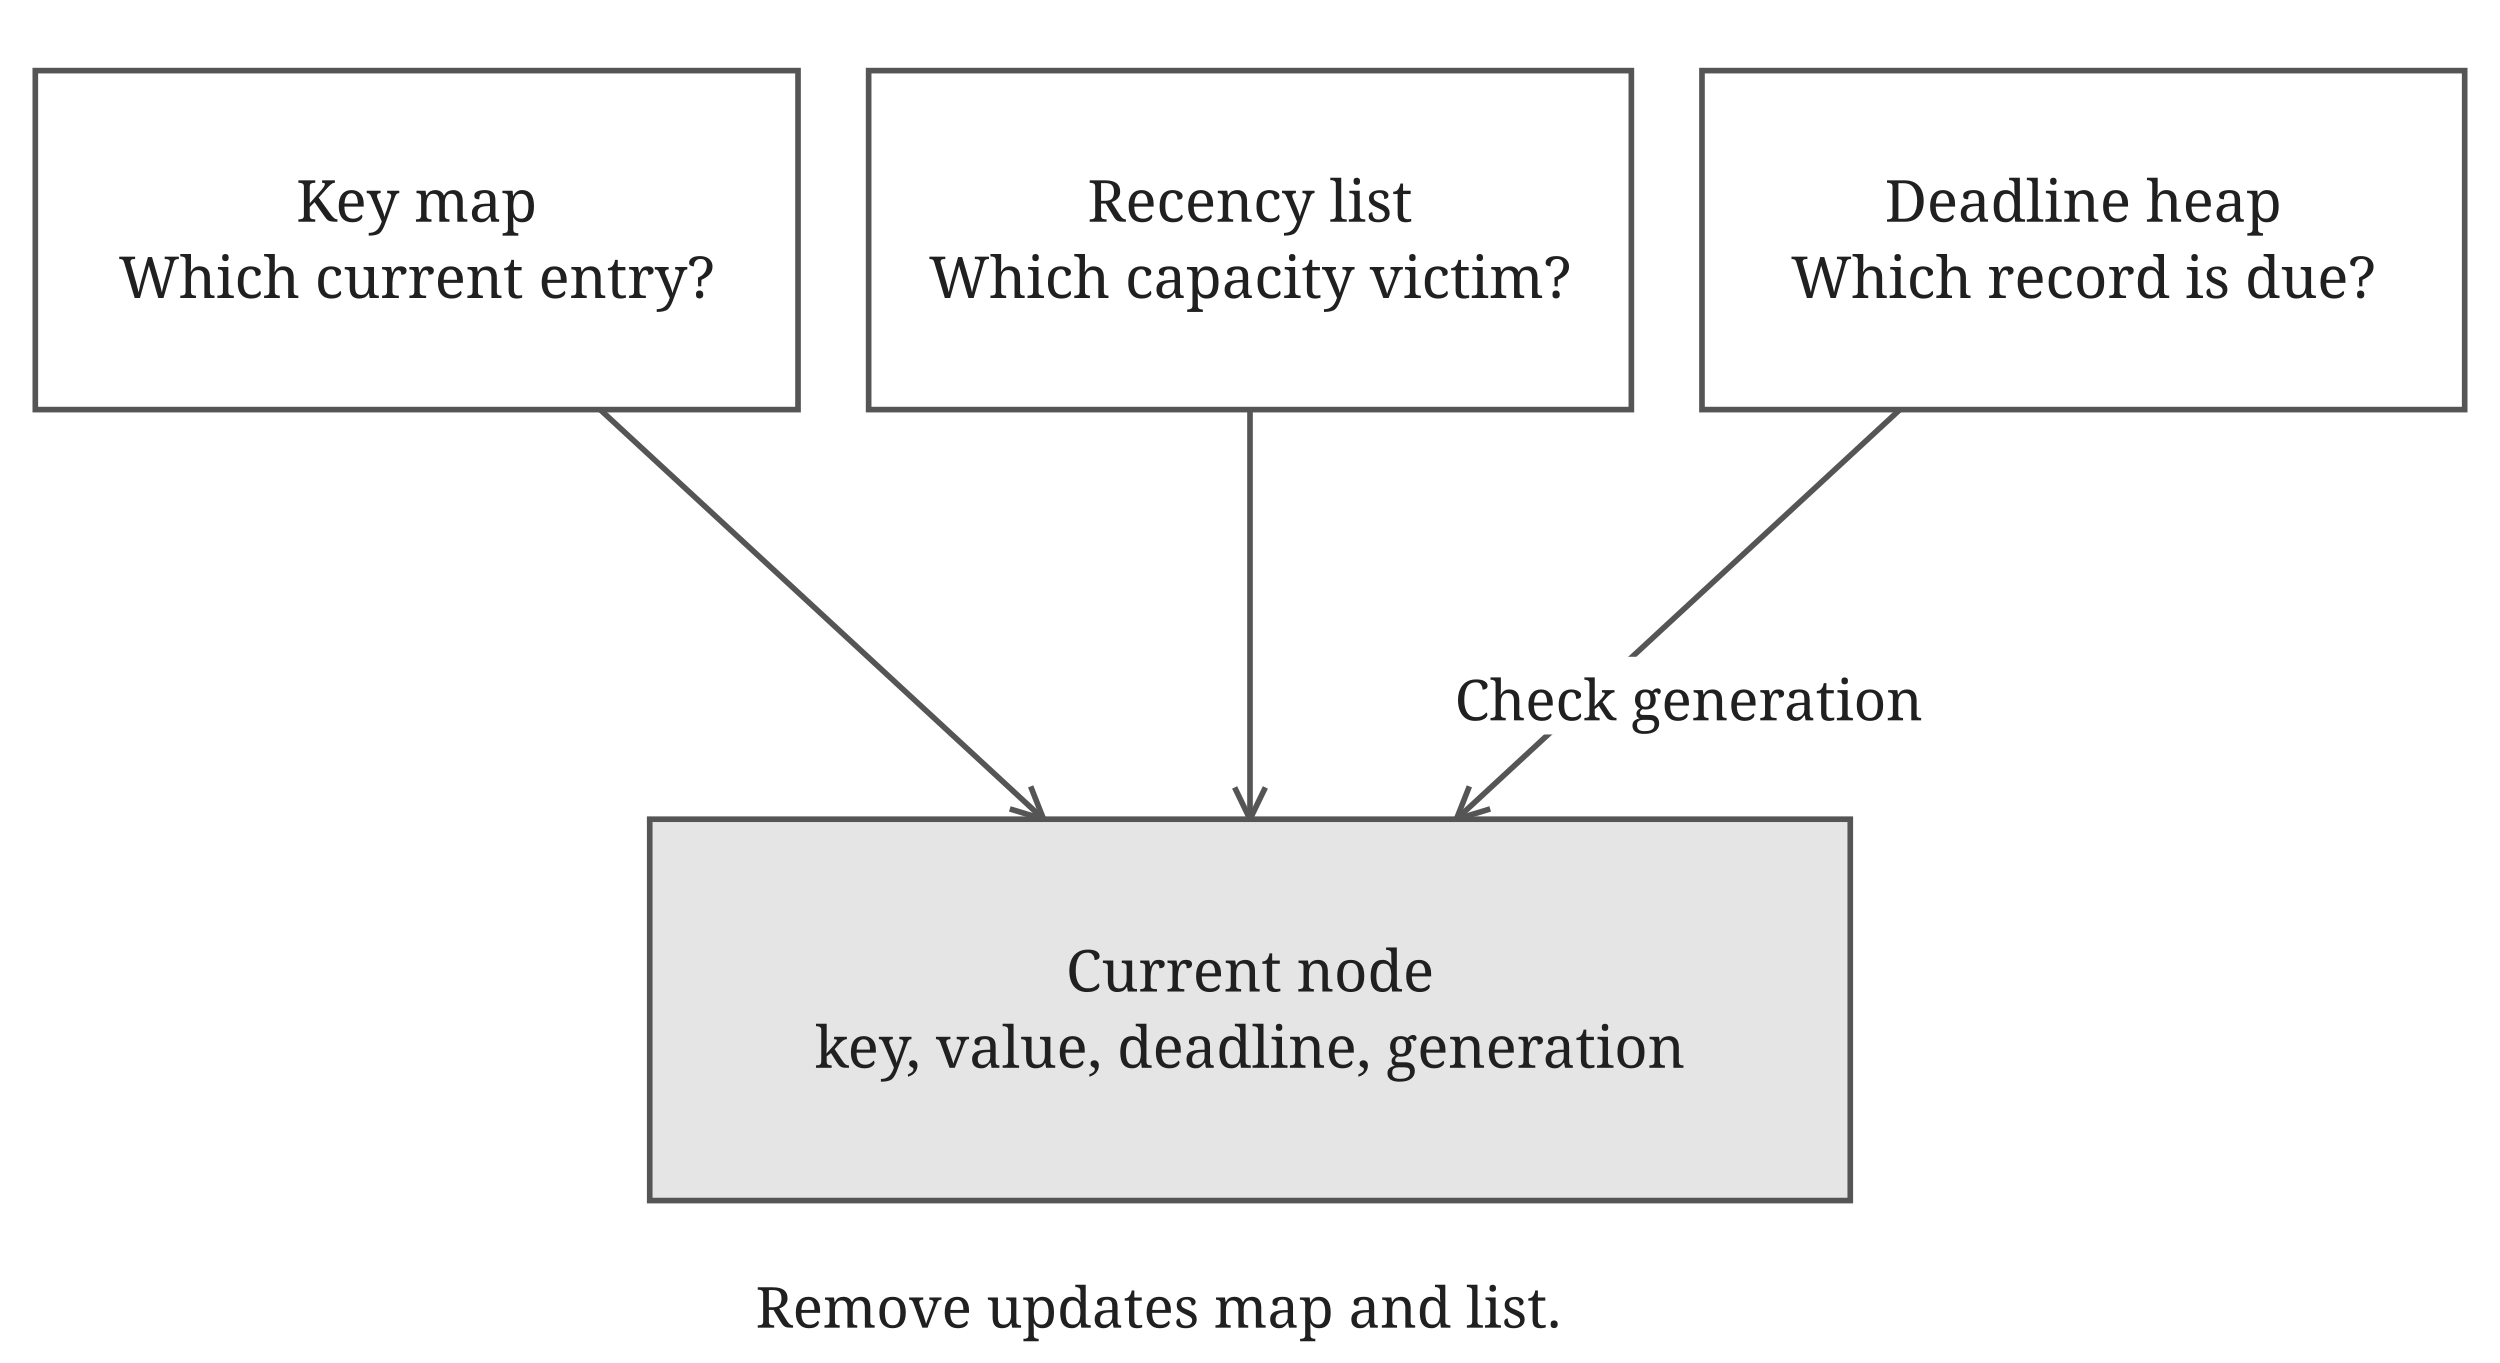
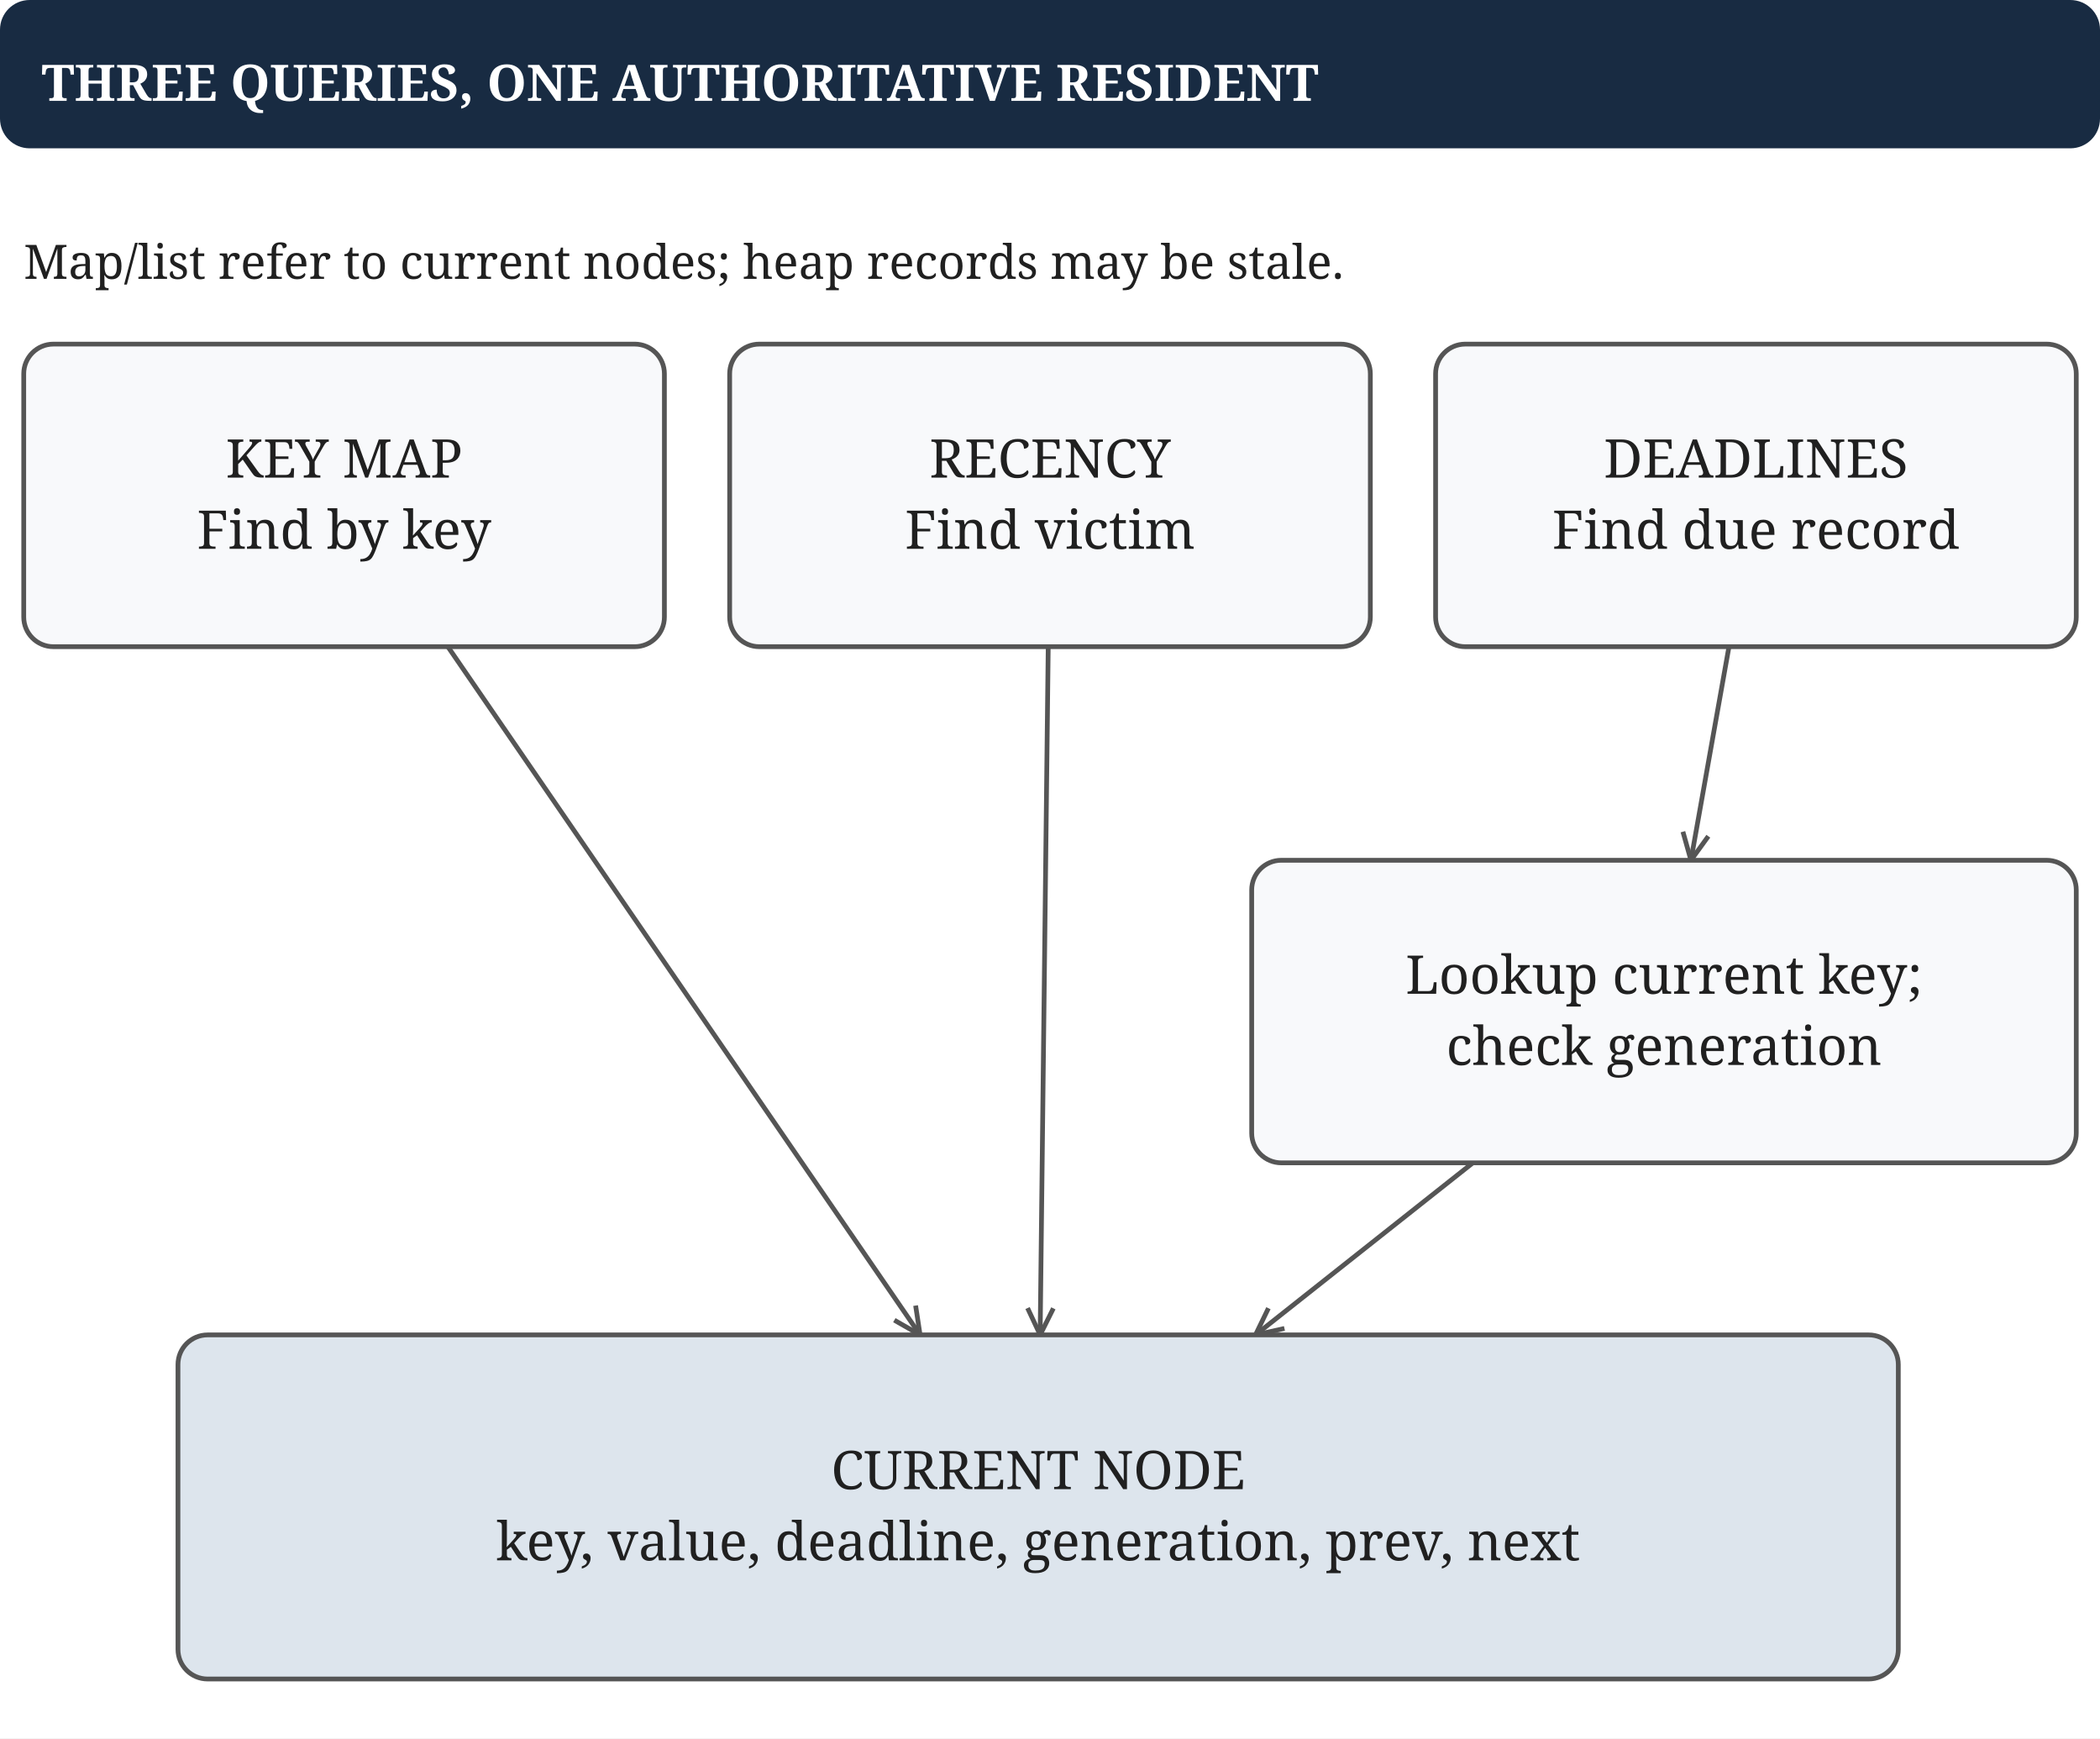
- <svg xmlns="http://www.w3.org/2000/svg" viewBox="0 0 354 193" role="img">
+ <svg xmlns="http://www.w3.org/2000/svg" viewBox="0 0 354 293" role="img">
  <rect width="100%" height="100%" fill="white" />
-   <line x1="84.982" y1="58.0" x2="147.771" y2="116.0" stroke="#555555" stroke-width="0.8" />
-   <line x1="147.771" y1="116.0" x2="145.939" y2="111.348" stroke="#555555" stroke-width="0.8" />
-   <line x1="147.771" y1="116.0" x2="142.988" y2="114.543" stroke="#555555" stroke-width="0.8" />
-   <line x1="177.0" y1="58.0" x2="177.0" y2="116.0" stroke="#555555" stroke-width="0.8" />
-   <line x1="177.0" y1="116.0" x2="179.175" y2="111.498" stroke="#555555" stroke-width="0.8" />
-   <line x1="177.0" y1="116.0" x2="174.825" y2="111.498" stroke="#555555" stroke-width="0.8" />
-   <line x1="269.018" y1="58.0" x2="206.229" y2="116.0" stroke="#555555" stroke-width="0.8" />
-   <line x1="206.229" y1="116.0" x2="211.012" y2="114.543" stroke="#555555" stroke-width="0.8" />
-   <line x1="206.229" y1="116.0" x2="208.061" y2="111.348" stroke="#555555" stroke-width="0.8" />
-   <rect x="5" y="10" width="108" height="48" fill="#ffffff" stroke="#555555" stroke-width="0.8" />
-   <text x="59.0" y="31.4" text-anchor="middle" fill="#202020" font-family="Georgia, serif" font-size="8.2">Key map</text>
-   <text x="59.0" y="42.2" text-anchor="middle" fill="#202020" font-family="Georgia, serif" font-size="8.2">Which current entry?</text>
-   <rect x="123" y="10" width="108" height="48" fill="#ffffff" stroke="#555555" stroke-width="0.8" />
-   <text x="177.0" y="31.4" text-anchor="middle" fill="#202020" font-family="Georgia, serif" font-size="8.2">Recency list</text>
-   <text x="177.0" y="42.2" text-anchor="middle" fill="#202020" font-family="Georgia, serif" font-size="8.2">Which capacity victim?</text>
-   <rect x="241" y="10" width="108" height="48" fill="#ffffff" stroke="#555555" stroke-width="0.8" />
-   <text x="295.0" y="31.4" text-anchor="middle" fill="#202020" font-family="Georgia, serif" font-size="8.2">Deadline heap</text>
-   <text x="295.0" y="42.2" text-anchor="middle" fill="#202020" font-family="Georgia, serif" font-size="8.2">Which record is due?</text>
-   <rect x="92" y="116" width="170" height="54" fill="#e5e5e5" stroke="#555555" stroke-width="0.8" />
-   <text x="177.0" y="140.4" text-anchor="middle" fill="#202020" font-family="Georgia, serif" font-size="8.2">Current node</text>
-   <text x="177.0" y="151.2" text-anchor="middle" fill="#202020" font-family="Georgia, serif" font-size="8.2">key, value, deadline, generation</text>
-   <rect x="204" y="93" width="65.496" height="11" fill="#ffffff" stroke="none" stroke-width="0.8" />
-   <text x="206" y="102" text-anchor="start" fill="#202020" font-family="Georgia, serif" font-size="8">Check generation</text>
-   <rect x="105" y="179" width="110.289" height="11" fill="#ffffff" stroke="none" stroke-width="0.8" />
-   <text x="107" y="188" text-anchor="start" fill="#202020" font-family="Georgia, serif" font-size="8">Remove updates map and list.</text>
+   <rect x="0" y="0" width="354" height="25" rx="5" fill="#182b42" stroke="none" stroke-width="0.8" />
+   <text x="7" y="17" text-anchor="start" fill="#ffffff" font-family="Georgia, serif" font-weight="bold" font-size="8.5">THREE QUERIES, ONE AUTHORITATIVE RESIDENT</text>
+   <line x1="75.499" y1="109.0" x2="155.1" y2="225.0" stroke="#555555" stroke-width="0.8" />
+   <line x1="155.1" y1="225.0" x2="154.346" y2="220.057" stroke="#555555" stroke-width="0.8" />
+   <line x1="155.1" y1="225.0" x2="150.759" y2="222.518" stroke="#555555" stroke-width="0.8" />
+   <line x1="176.701" y1="109.0" x2="175.34" y2="225.0" stroke="#555555" stroke-width="0.8" />
+   <line x1="175.34" y1="225.0" x2="177.568" y2="220.524" stroke="#555555" stroke-width="0.8" />
+   <line x1="175.34" y1="225.0" x2="173.218" y2="220.473" stroke="#555555" stroke-width="0.8" />
+   <line x1="291.457" y1="109.0" x2="285.043" y2="145.0" stroke="#555555" stroke-width="0.8" />
+   <line x1="285.043" y1="145.0" x2="287.974" y2="140.949" stroke="#555555" stroke-width="0.8" />
+   <line x1="285.043" y1="145.0" x2="283.692" y2="140.186" stroke="#555555" stroke-width="0.8" />
+   <line x1="248.281" y1="196.0" x2="211.641" y2="225.0" stroke="#555555" stroke-width="0.8" />
+   <line x1="211.641" y1="225.0" x2="216.521" y2="223.911" stroke="#555555" stroke-width="0.8" />
+   <line x1="211.641" y1="225.0" x2="213.821" y2="220.501" stroke="#555555" stroke-width="0.8" />
+   <rect x="4" y="58" width="108" height="51" rx="5" fill="#f8f9fb" stroke="#555555" stroke-width="0.8" />
+   <text x="58.0" y="80.5" text-anchor="middle" fill="#202020" font-family="Georgia, serif" font-weight="normal" font-size="9">KEY MAP</text>
+   <text x="58.0" y="92.5" text-anchor="middle" fill="#202020" font-family="Georgia, serif" font-weight="normal" font-size="9">Find by key</text>
+   <rect x="123" y="58" width="108" height="51" rx="5" fill="#f8f9fb" stroke="#555555" stroke-width="0.8" />
+   <text x="177.0" y="80.5" text-anchor="middle" fill="#202020" font-family="Georgia, serif" font-weight="normal" font-size="9">RECENCY</text>
+   <text x="177.0" y="92.5" text-anchor="middle" fill="#202020" font-family="Georgia, serif" font-weight="normal" font-size="9">Find victim</text>
+   <rect x="242" y="58" width="108" height="51" rx="5" fill="#f8f9fb" stroke="#555555" stroke-width="0.8" />
+   <text x="296.0" y="80.5" text-anchor="middle" fill="#202020" font-family="Georgia, serif" font-weight="normal" font-size="9">DEADLINES</text>
+   <text x="296.0" y="92.5" text-anchor="middle" fill="#202020" font-family="Georgia, serif" font-weight="normal" font-size="9">Find due record</text>
+   <rect x="211" y="145" width="139" height="51" rx="5" fill="#f8f9fb" stroke="#555555" stroke-width="0.8" />
+   <text x="280.5" y="167.5" text-anchor="middle" fill="#202020" font-family="Georgia, serif" font-weight="normal" font-size="9">Lookup current key;</text>
+   <text x="280.5" y="179.5" text-anchor="middle" fill="#202020" font-family="Georgia, serif" font-weight="normal" font-size="9">check generation</text>
+   <rect x="30" y="225" width="290" height="58" rx="5" fill="#dde5ed" stroke="#555555" stroke-width="0.8" />
+   <text x="175.0" y="251.0" text-anchor="middle" fill="#202020" font-family="Georgia, serif" font-weight="normal" font-size="9">CURRENT NODE</text>
+   <text x="175.0" y="263.0" text-anchor="middle" fill="#202020" font-family="Georgia, serif" font-weight="normal" font-size="9">key, value, deadline, generation, prev, next</text>
+   <rect x="2" y="38" width="211.023" height="11" fill="#ffffff" stroke="none" stroke-width="0.8" />
+   <text x="4" y="47" text-anchor="start" fill="#202020" font-family="Georgia, serif" font-weight="normal" font-size="8">Map/list refer to current nodes; heap records may be stale.</text>
</svg>
